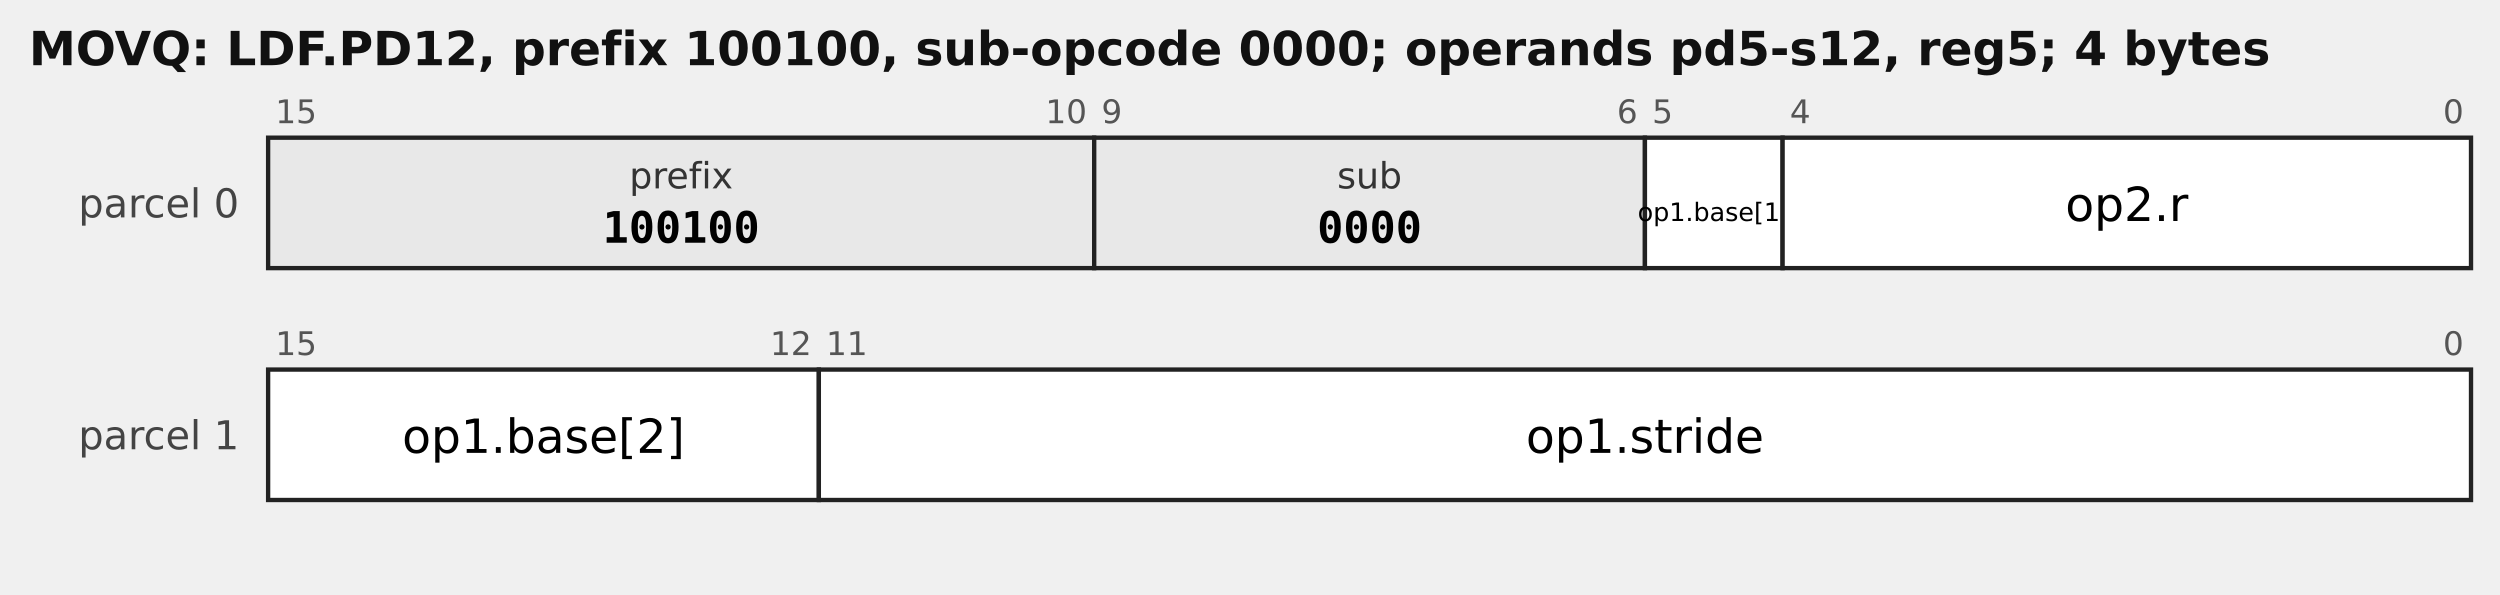
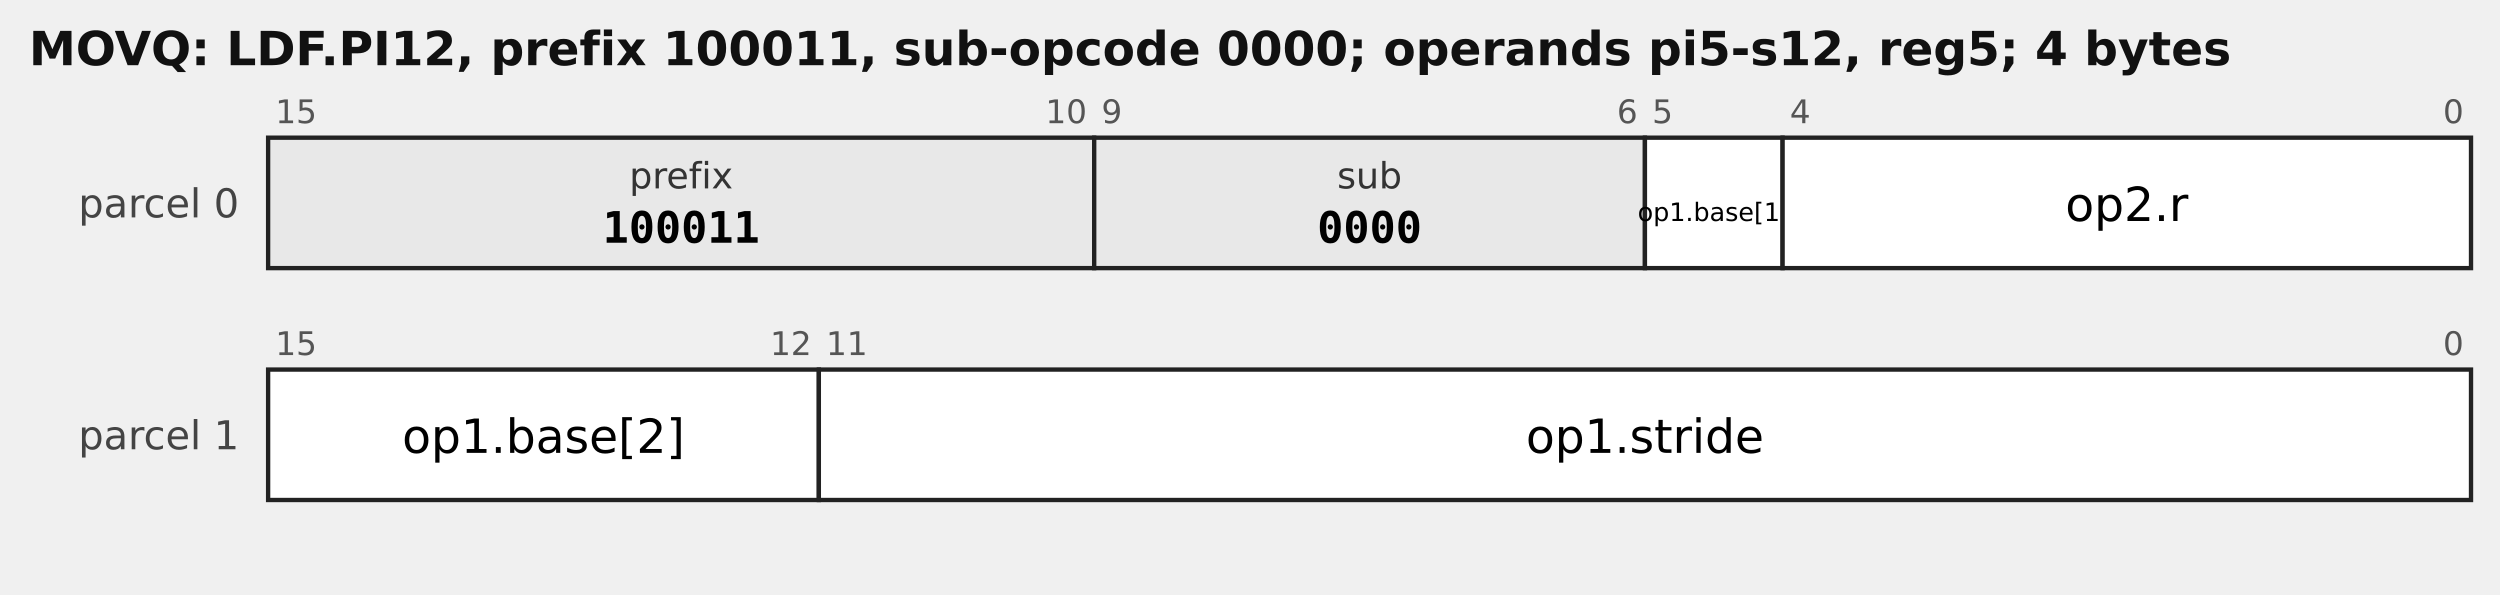
<svg xmlns="http://www.w3.org/2000/svg" width="690" height="164" viewBox="0 0 690 164" font-family="DejaVu Sans, sans-serif">
-   <text x="8" y="18" font-size="13" font-weight="bold" fill="#111">MOVQ: LDF.PD12, prefix 100100, sub-opcode 0000; operands pd5-s12, reg5; 4 bytes</text>
+   <text x="8" y="18" font-size="13" font-weight="bold" fill="#111">MOVQ: LDF.PI12, prefix 100011, sub-opcode 0000; operands pi5-s12, reg5; 4 bytes</text>
  <text x="66" y="60" font-size="11" text-anchor="end" fill="#444">parcel 0</text>
  <rect x="74" y="38" width="228" height="36" fill="#e8e8e8" stroke="#222" stroke-width="1.2" />
  <text x="76" y="34" font-size="9" fill="#555" text-anchor="start">15</text>
  <text x="300" y="34" font-size="9" fill="#555" text-anchor="end">10</text>
  <text x="188.0" y="52" font-size="10.0" text-anchor="middle" font-family="DejaVu Sans, sans-serif" fill="#333">prefix</text>
-   <text x="188.0" y="67" font-size="12.0" text-anchor="middle" font-family="DejaVu Sans Mono, monospace" font-weight="bold">100100</text>
+   <text x="188.0" y="67" font-size="12.0" text-anchor="middle" font-family="DejaVu Sans Mono, monospace" font-weight="bold">100011</text>
  <rect x="302" y="38" width="152" height="36" fill="#e8e8e8" stroke="#222" stroke-width="1.2" />
  <text x="304" y="34" font-size="9" fill="#555" text-anchor="start">9</text>
  <text x="452" y="34" font-size="9" fill="#555" text-anchor="end">6</text>
  <text x="378.0" y="52" font-size="10.0" text-anchor="middle" font-family="DejaVu Sans, sans-serif" fill="#333">sub</text>
  <text x="378.0" y="67" font-size="12.0" text-anchor="middle" font-family="DejaVu Sans Mono, monospace" font-weight="bold">0000</text>
  <rect x="454" y="38" width="38" height="36" fill="#ffffff" stroke="#222" stroke-width="1.2" />
  <text x="456" y="34" font-size="9" fill="#555" text-anchor="start">5</text>
  <text x="473.0" y="61" font-size="7.0" text-anchor="middle" font-family="DejaVu Sans, sans-serif">op1.base[1]</text>
  <rect x="492" y="38" width="190" height="36" fill="#ffffff" stroke="#222" stroke-width="1.2" />
  <text x="494" y="34" font-size="9" fill="#555" text-anchor="start">4</text>
  <text x="680" y="34" font-size="9" fill="#555" text-anchor="end">0</text>
  <text x="587.0" y="61" font-size="13.0" text-anchor="middle" font-family="DejaVu Sans, sans-serif">op2.r</text>
  <text x="66" y="124" font-size="11" text-anchor="end" fill="#444">parcel 1</text>
  <rect x="74" y="102" width="152" height="36" fill="#ffffff" stroke="#222" stroke-width="1.2" />
  <text x="76" y="98" font-size="9" fill="#555" text-anchor="start">15</text>
  <text x="224" y="98" font-size="9" fill="#555" text-anchor="end">12</text>
  <text x="150.0" y="125" font-size="13.0" text-anchor="middle" font-family="DejaVu Sans, sans-serif">op1.base[2]</text>
  <rect x="226" y="102" width="456" height="36" fill="#ffffff" stroke="#222" stroke-width="1.2" />
  <text x="228" y="98" font-size="9" fill="#555" text-anchor="start">11</text>
  <text x="680" y="98" font-size="9" fill="#555" text-anchor="end">0</text>
  <text x="454.0" y="125" font-size="13.0" text-anchor="middle" font-family="DejaVu Sans, sans-serif">op1.stride</text>
</svg>
